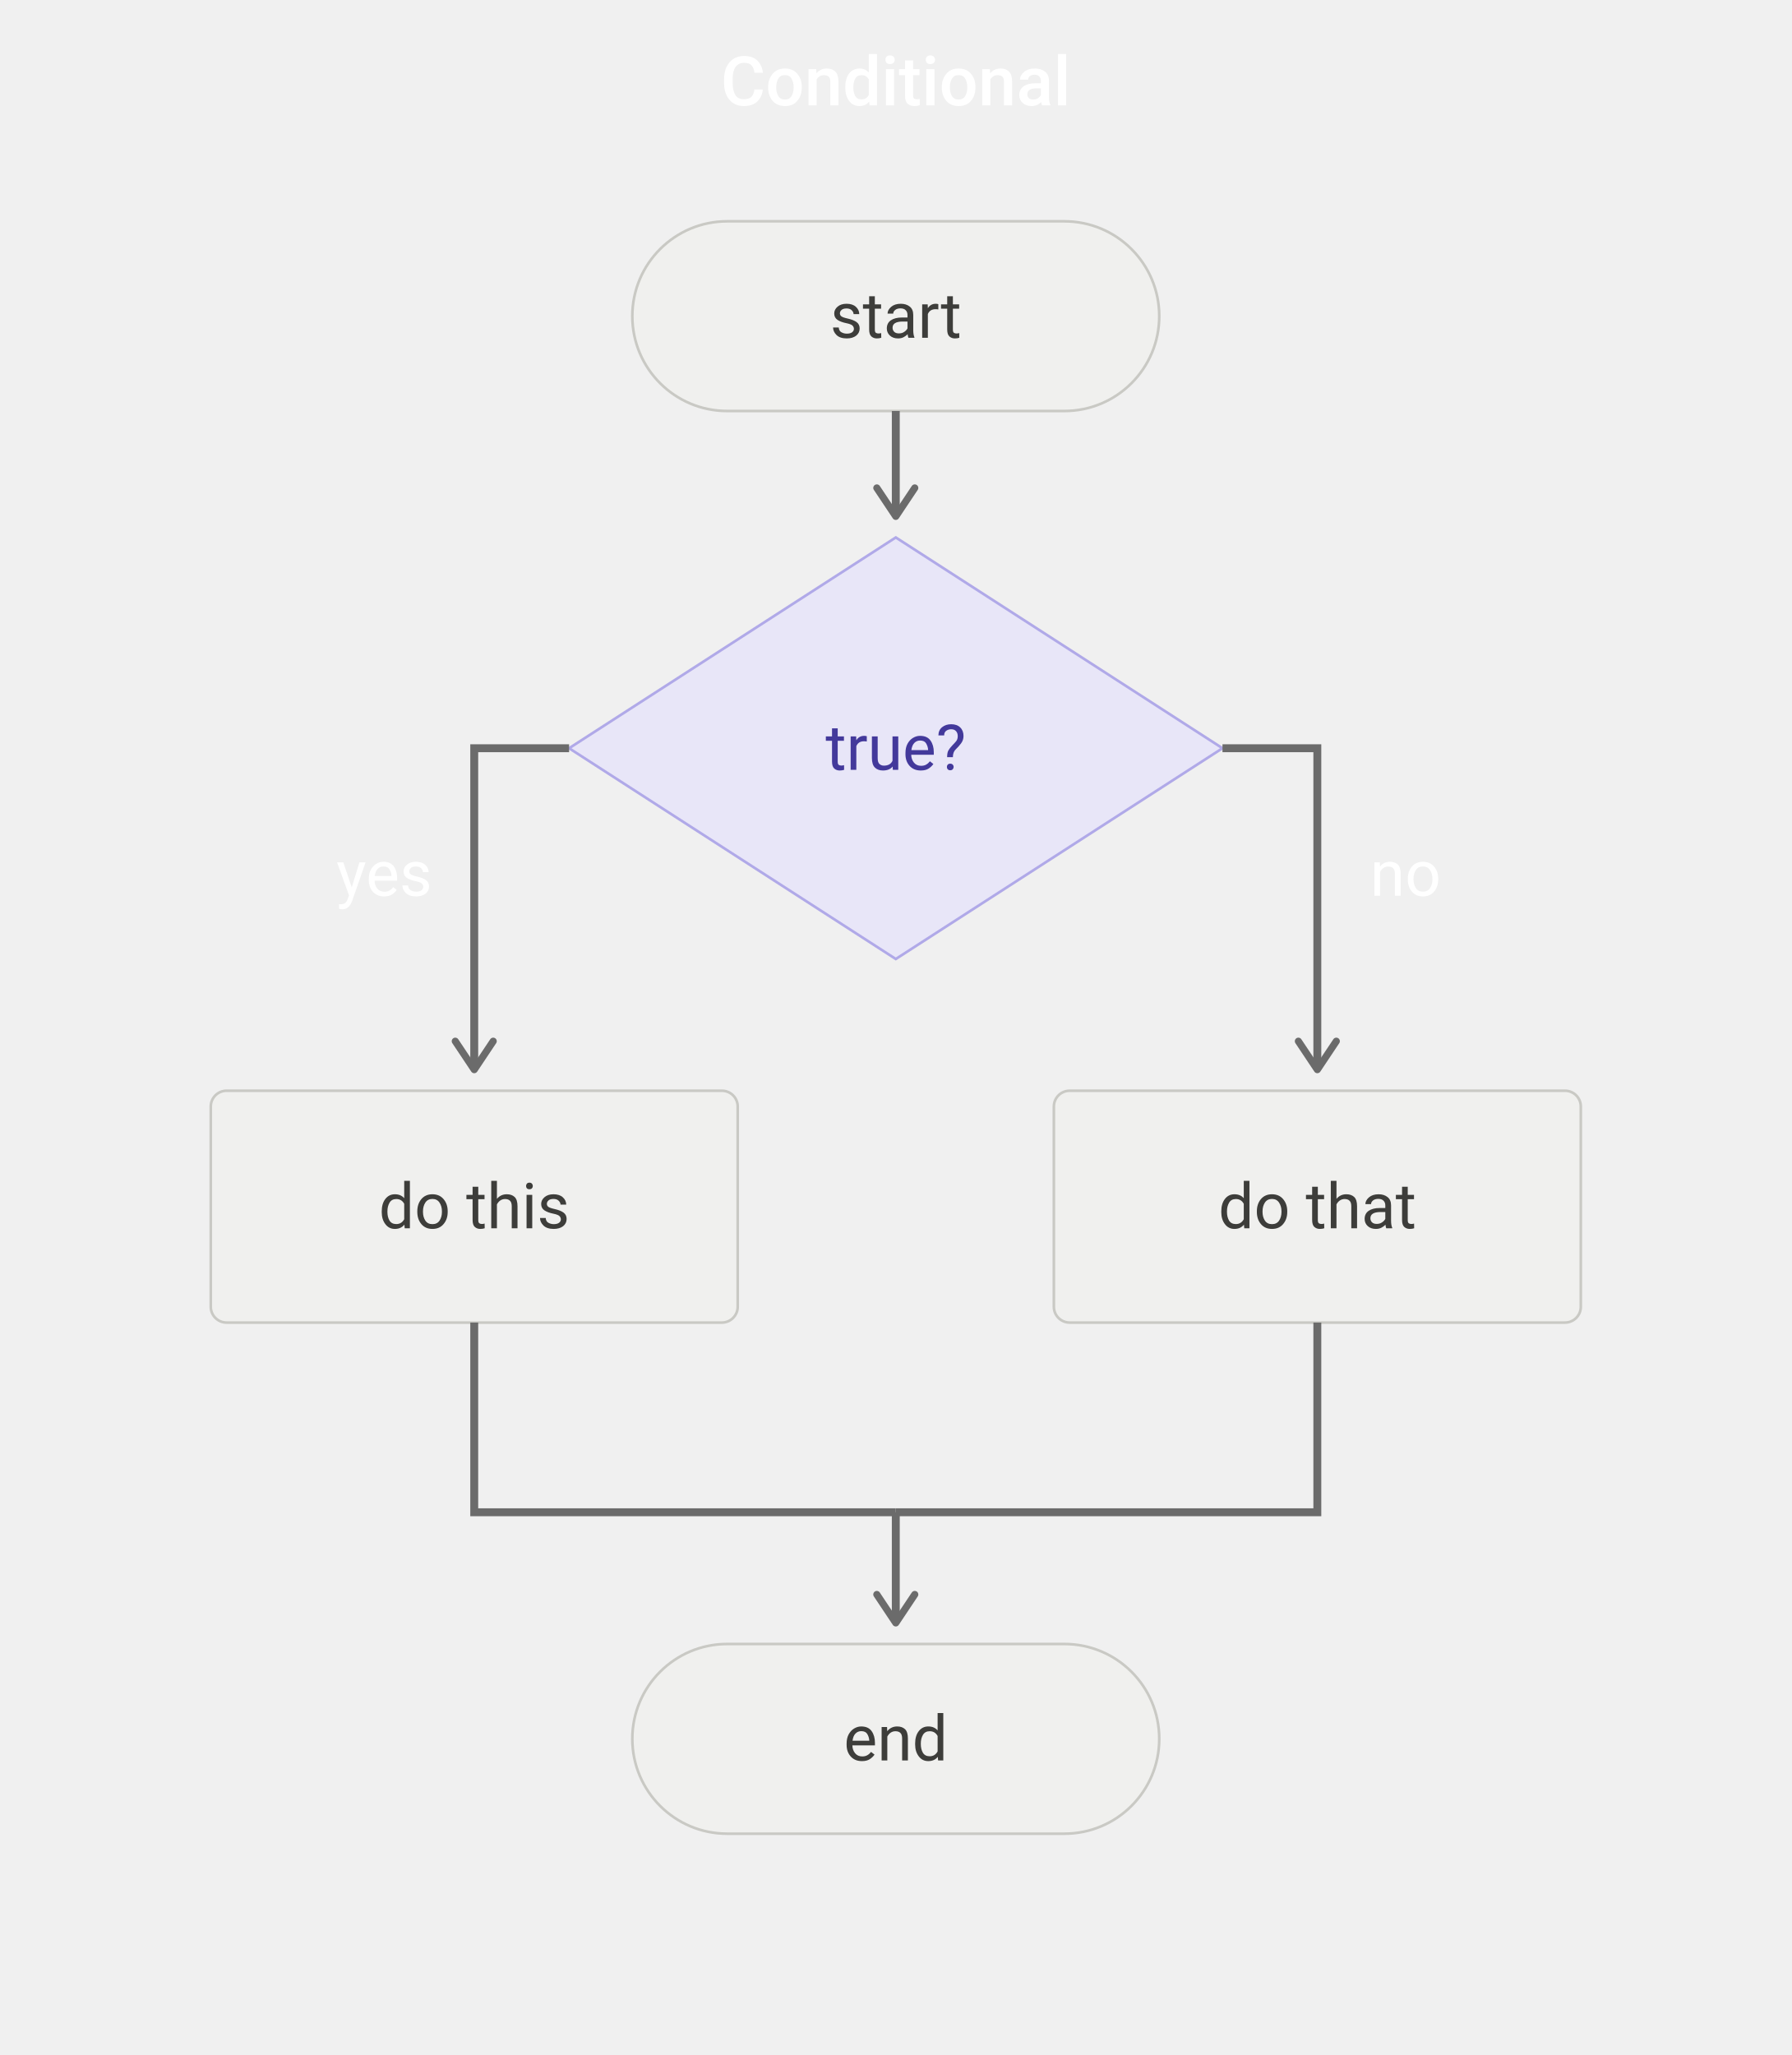
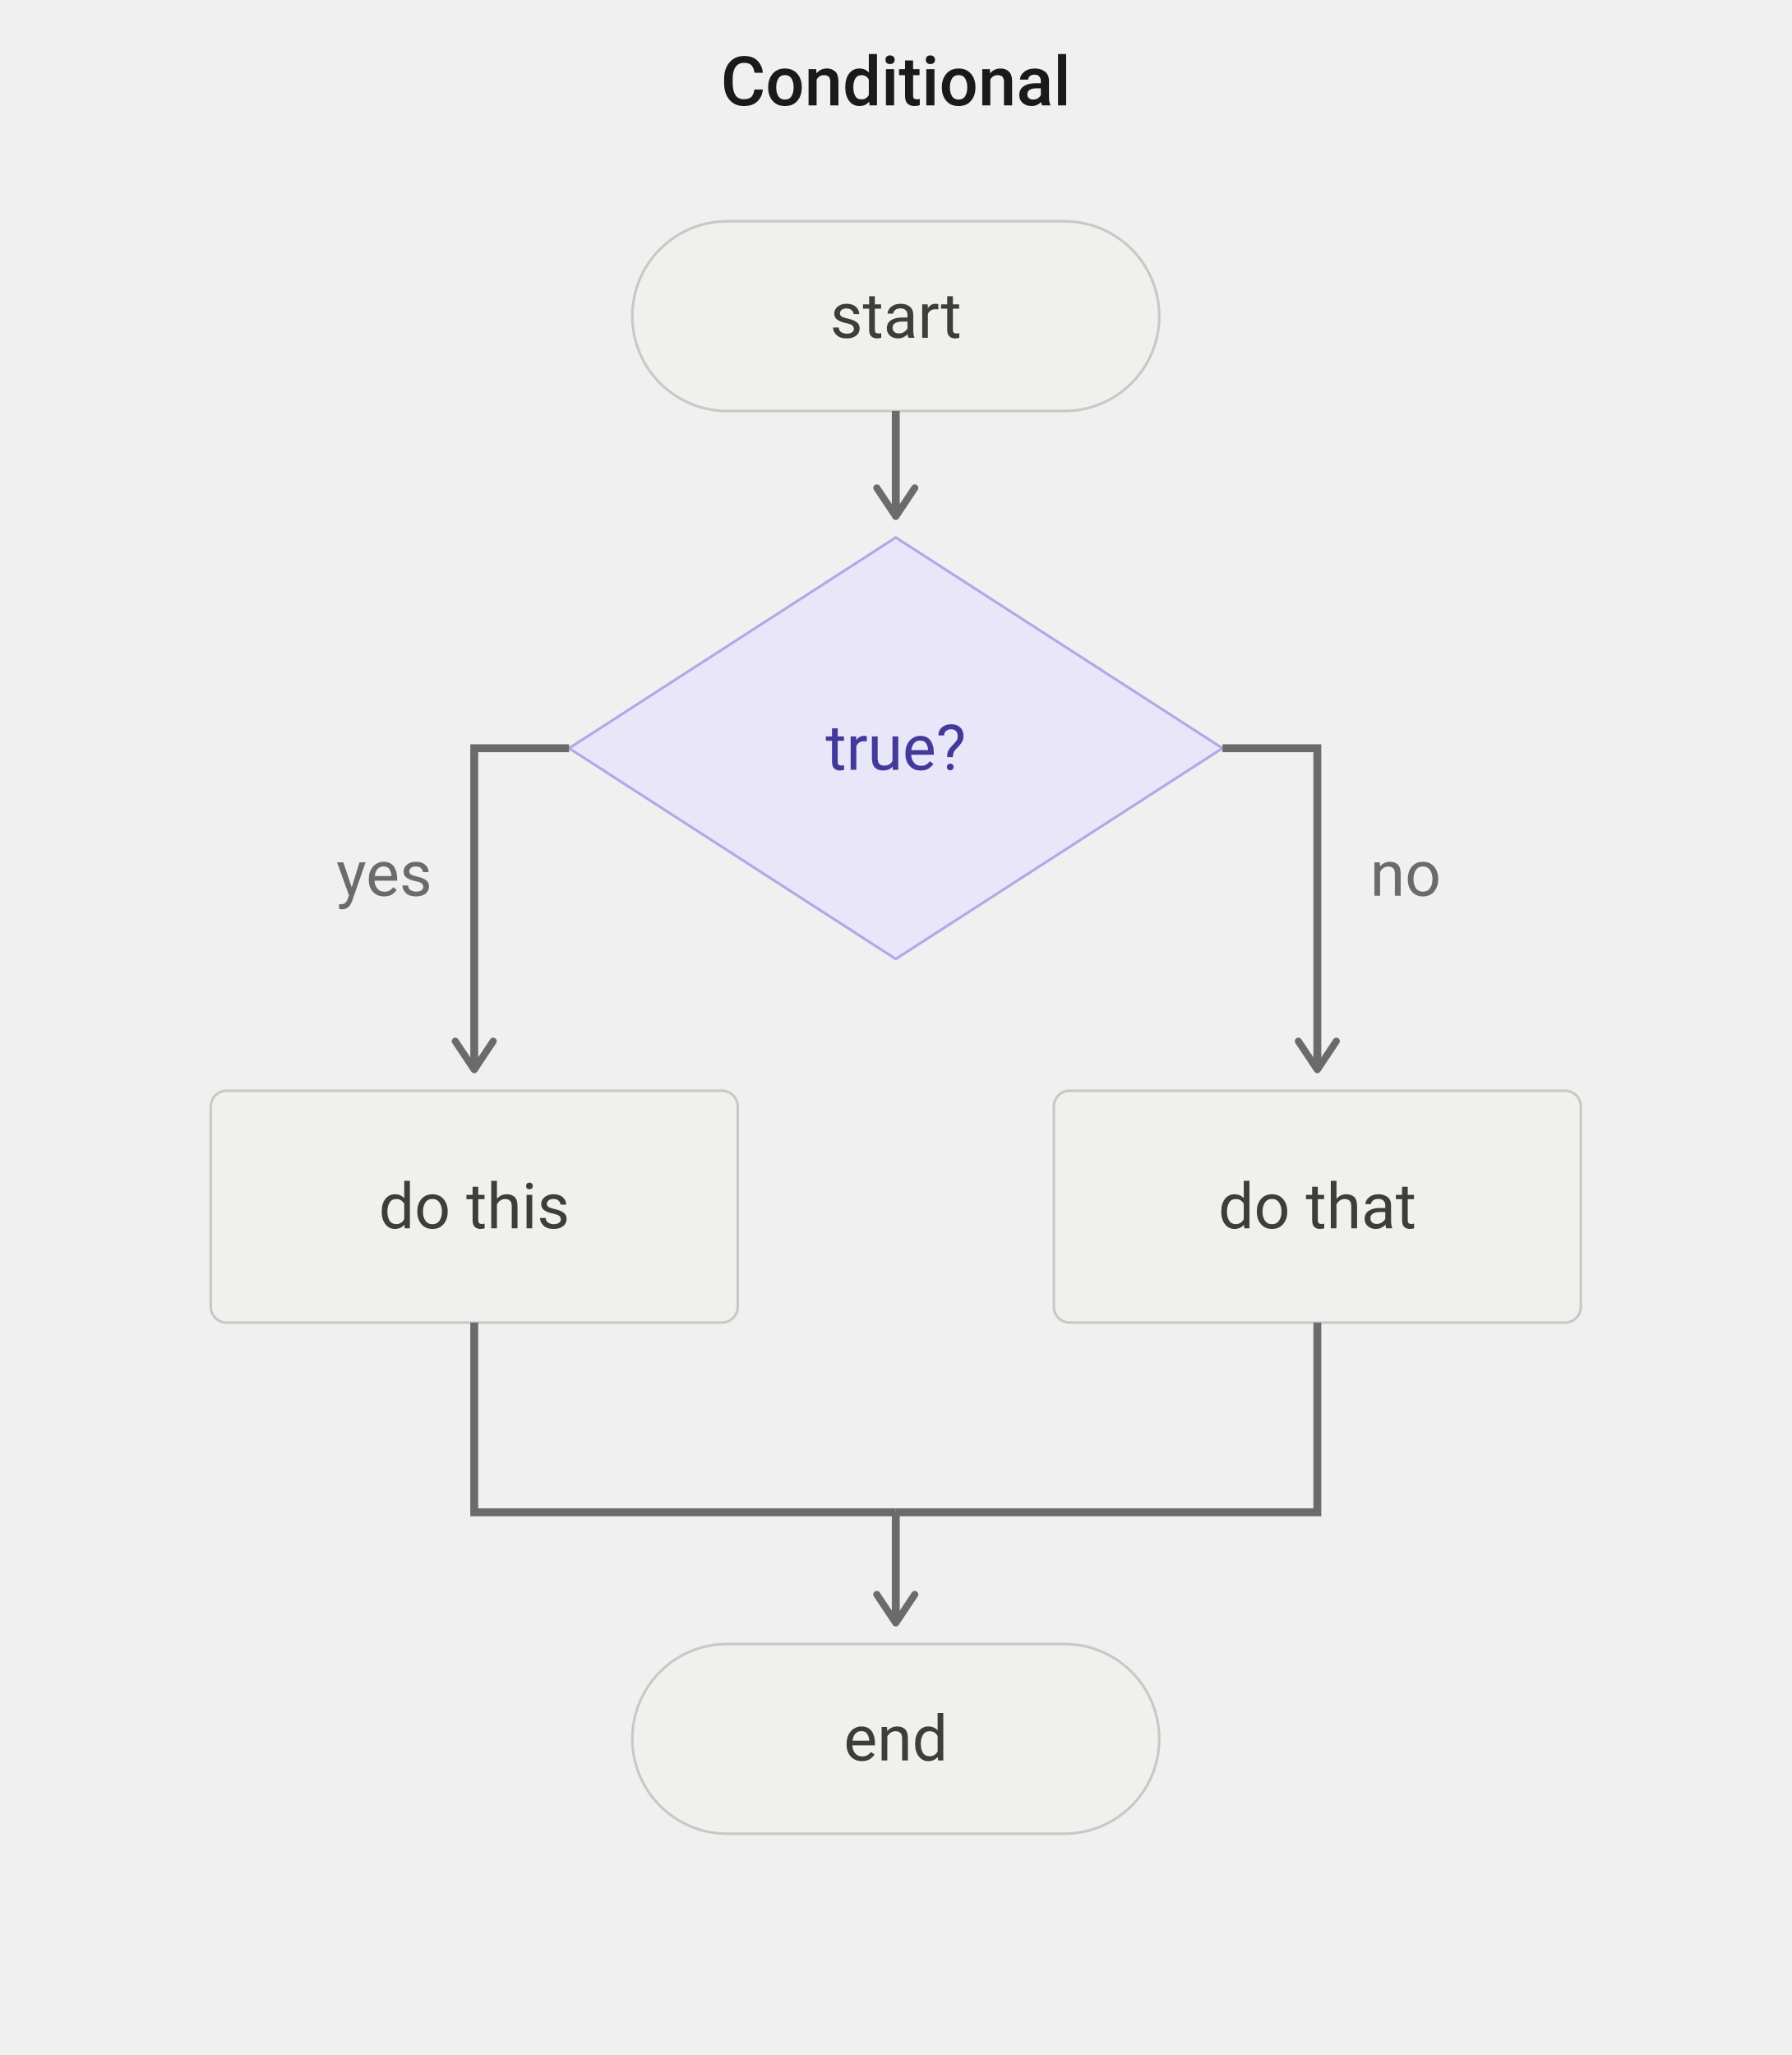
<svg xmlns="http://www.w3.org/2000/svg" width="100%" viewBox="0 0 340 390" font-family="ui-sans-serif, system-ui, -apple-system, 'Segoe UI', Roboto, sans-serif">
+   <style>
+     .ink   { fill: #1A1A1A; }
+     .muted { fill: #6B6B6B; }
+     .wire  { stroke: #6B6B6B; }
+     @media (prefers-color-scheme: dark) {
+       .ink   { fill: #FFFFFF; }
+       .muted { fill: #FFFFFF; }
+       .wire  { stroke: #9A9A95; }
+     }
+   </style>
  <defs>
    <marker id="cndArrow" viewBox="0 0 10 10" refX="8" refY="5" markerWidth="6" markerHeight="6" orient="auto-start-reverse">
-       <path d="M2 1L8 5L2 9" fill="none" stroke="#6B6B6B" stroke-width="1.5" stroke-linecap="round" stroke-linejoin="round" />
+       <path class="wire" d="M2 1L8 5L2 9" fill="none" stroke="#6B6B6B" stroke-width="1.5" stroke-linecap="round" stroke-linejoin="round" />
    </marker>
  </defs>
-   <text x="170" y="20" text-anchor="middle" font-size="13" font-weight="500" fill="#FFFFFF">Conditional</text>
+   <text x="170" y="20" text-anchor="middle" font-size="13" font-weight="500" class="ink" fill="#1A1A1A">Conditional</text>
  <rect x="120" y="42" width="100" height="36" rx="18" fill="#F0F0EE" stroke="#C9C9C4" stroke-width="0.5" />
  <text x="170" y="60" text-anchor="middle" dominant-baseline="central" font-size="12" fill="#3D3D3A">start</text>
  <path d="M170 102 L232 142 L170 182 L108 142 Z" fill="#E8E6F8" stroke="#B0A9E8" stroke-width="0.5" />
  <text x="170" y="142" text-anchor="middle" dominant-baseline="central" font-size="12" fill="#43399B">true?</text>
  <rect x="40" y="207" width="100" height="44" rx="3" fill="#F0F0EE" stroke="#C9C9C4" stroke-width="0.5" />
  <text x="90" y="229" text-anchor="middle" dominant-baseline="central" font-size="12" fill="#3D3D3A">do this</text>
  <rect x="200" y="207" width="100" height="44" rx="3" fill="#F0F0EE" stroke="#C9C9C4" stroke-width="0.5" />
  <text x="250" y="229" text-anchor="middle" dominant-baseline="central" font-size="12" fill="#3D3D3A">do that</text>
  <rect x="120" y="312" width="100" height="36" rx="18" fill="#F0F0EE" stroke="#C9C9C4" stroke-width="0.5" />
  <text x="170" y="330" text-anchor="middle" dominant-baseline="central" font-size="12" fill="#3D3D3A">end</text>
-   <line x1="170" y1="78" x2="170" y2="98" stroke="#6B6B6B" stroke-width="1.5" marker-end="url(#cndArrow)" />
-   <path d="M108 142 L90 142 L90 203" fill="none" stroke="#6B6B6B" stroke-width="1.5" marker-end="url(#cndArrow)" />
-   <path d="M232 142 L250 142 L250 203" fill="none" stroke="#6B6B6B" stroke-width="1.5" marker-end="url(#cndArrow)" />
-   <path d="M90 251 L90 287 L170 287" fill="none" stroke="#6B6B6B" stroke-width="1.5" />
-   <path d="M250 251 L250 287 L170 287" fill="none" stroke="#6B6B6B" stroke-width="1.5" />
-   <line x1="170" y1="287" x2="170" y2="308" stroke="#6B6B6B" stroke-width="1.5" marker-end="url(#cndArrow)" />
-   <text x="82" y="170" text-anchor="end" font-size="12" fill="#FFFFFF">yes</text>
-   <text x="260" y="170" font-size="12" fill="#FFFFFF">no</text>
+   <line class="wire" x1="170" y1="78" x2="170" y2="98" stroke="#6B6B6B" stroke-width="1.5" marker-end="url(#cndArrow)" />
+   <path class="wire" d="M108 142 L90 142 L90 203" fill="none" stroke="#6B6B6B" stroke-width="1.5" marker-end="url(#cndArrow)" />
+   <path class="wire" d="M232 142 L250 142 L250 203" fill="none" stroke="#6B6B6B" stroke-width="1.5" marker-end="url(#cndArrow)" />
+   <path class="wire" d="M90 251 L90 287 L170 287" fill="none" stroke="#6B6B6B" stroke-width="1.5" />
+   <path class="wire" d="M250 251 L250 287 L170 287" fill="none" stroke="#6B6B6B" stroke-width="1.5" />
+   <line class="wire" x1="170" y1="287" x2="170" y2="308" stroke="#6B6B6B" stroke-width="1.5" marker-end="url(#cndArrow)" />
+   <text x="82" y="170" text-anchor="end" font-size="12" class="muted" fill="#6B6B6B">yes</text>
+   <text x="260" y="170" font-size="12" class="muted" fill="#6B6B6B">no</text>
</svg>
